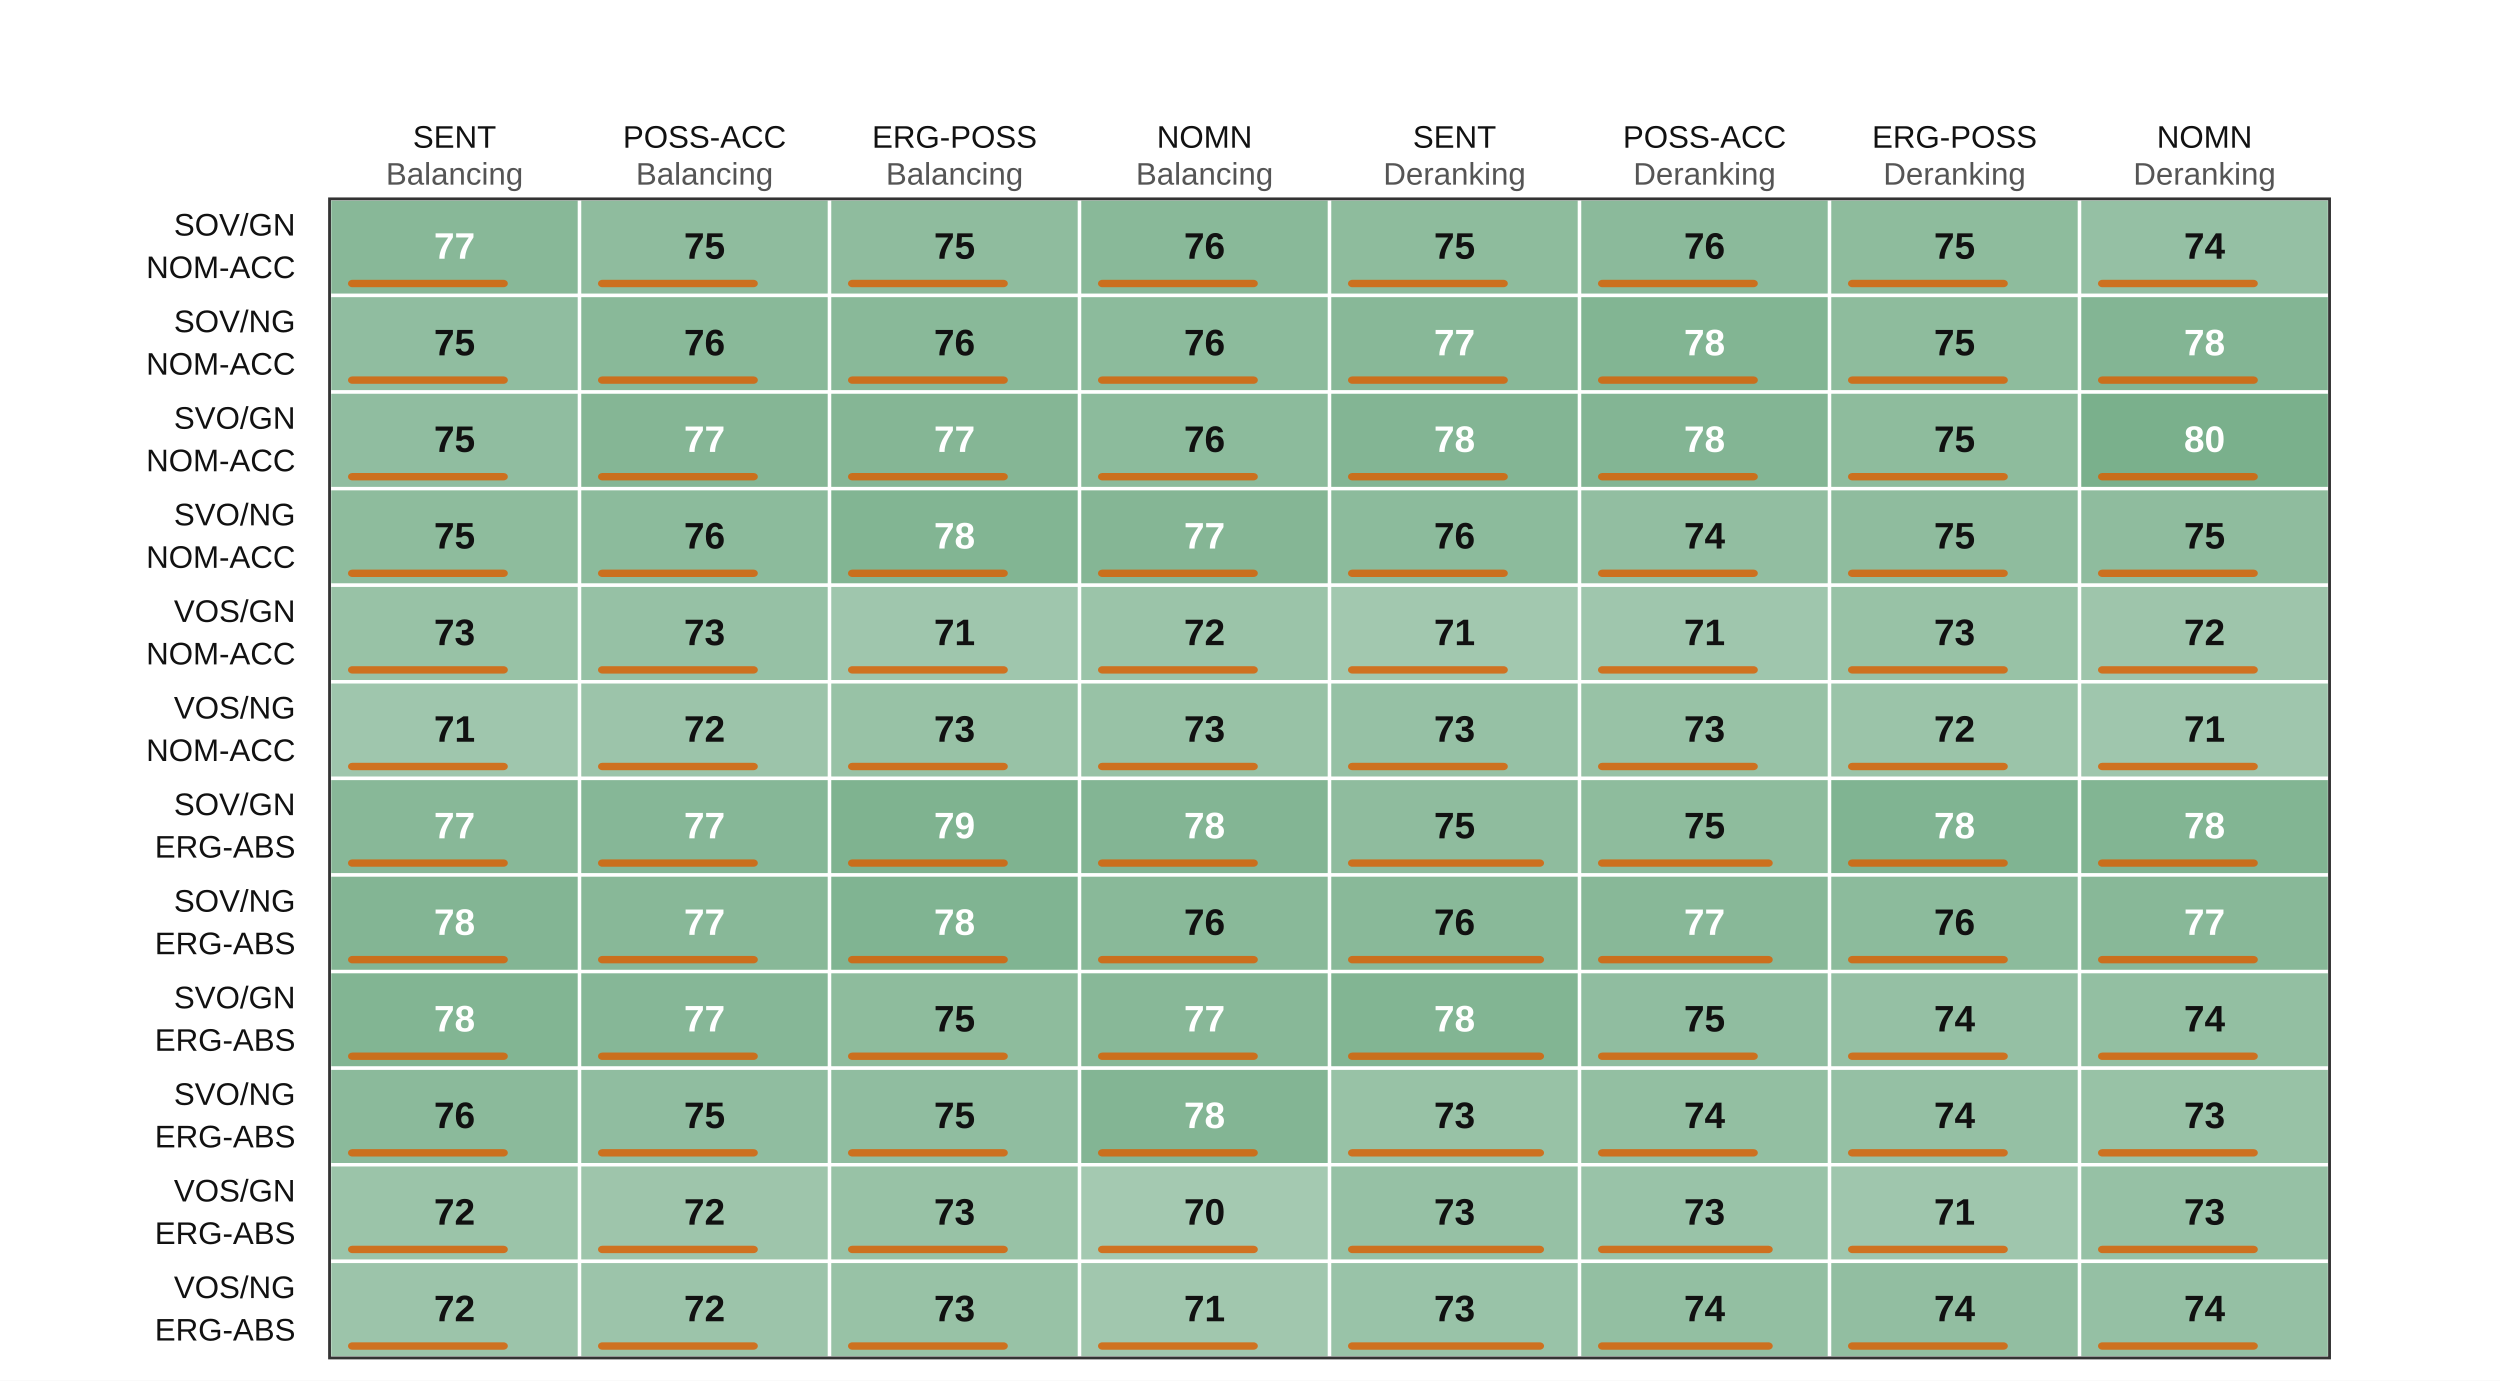
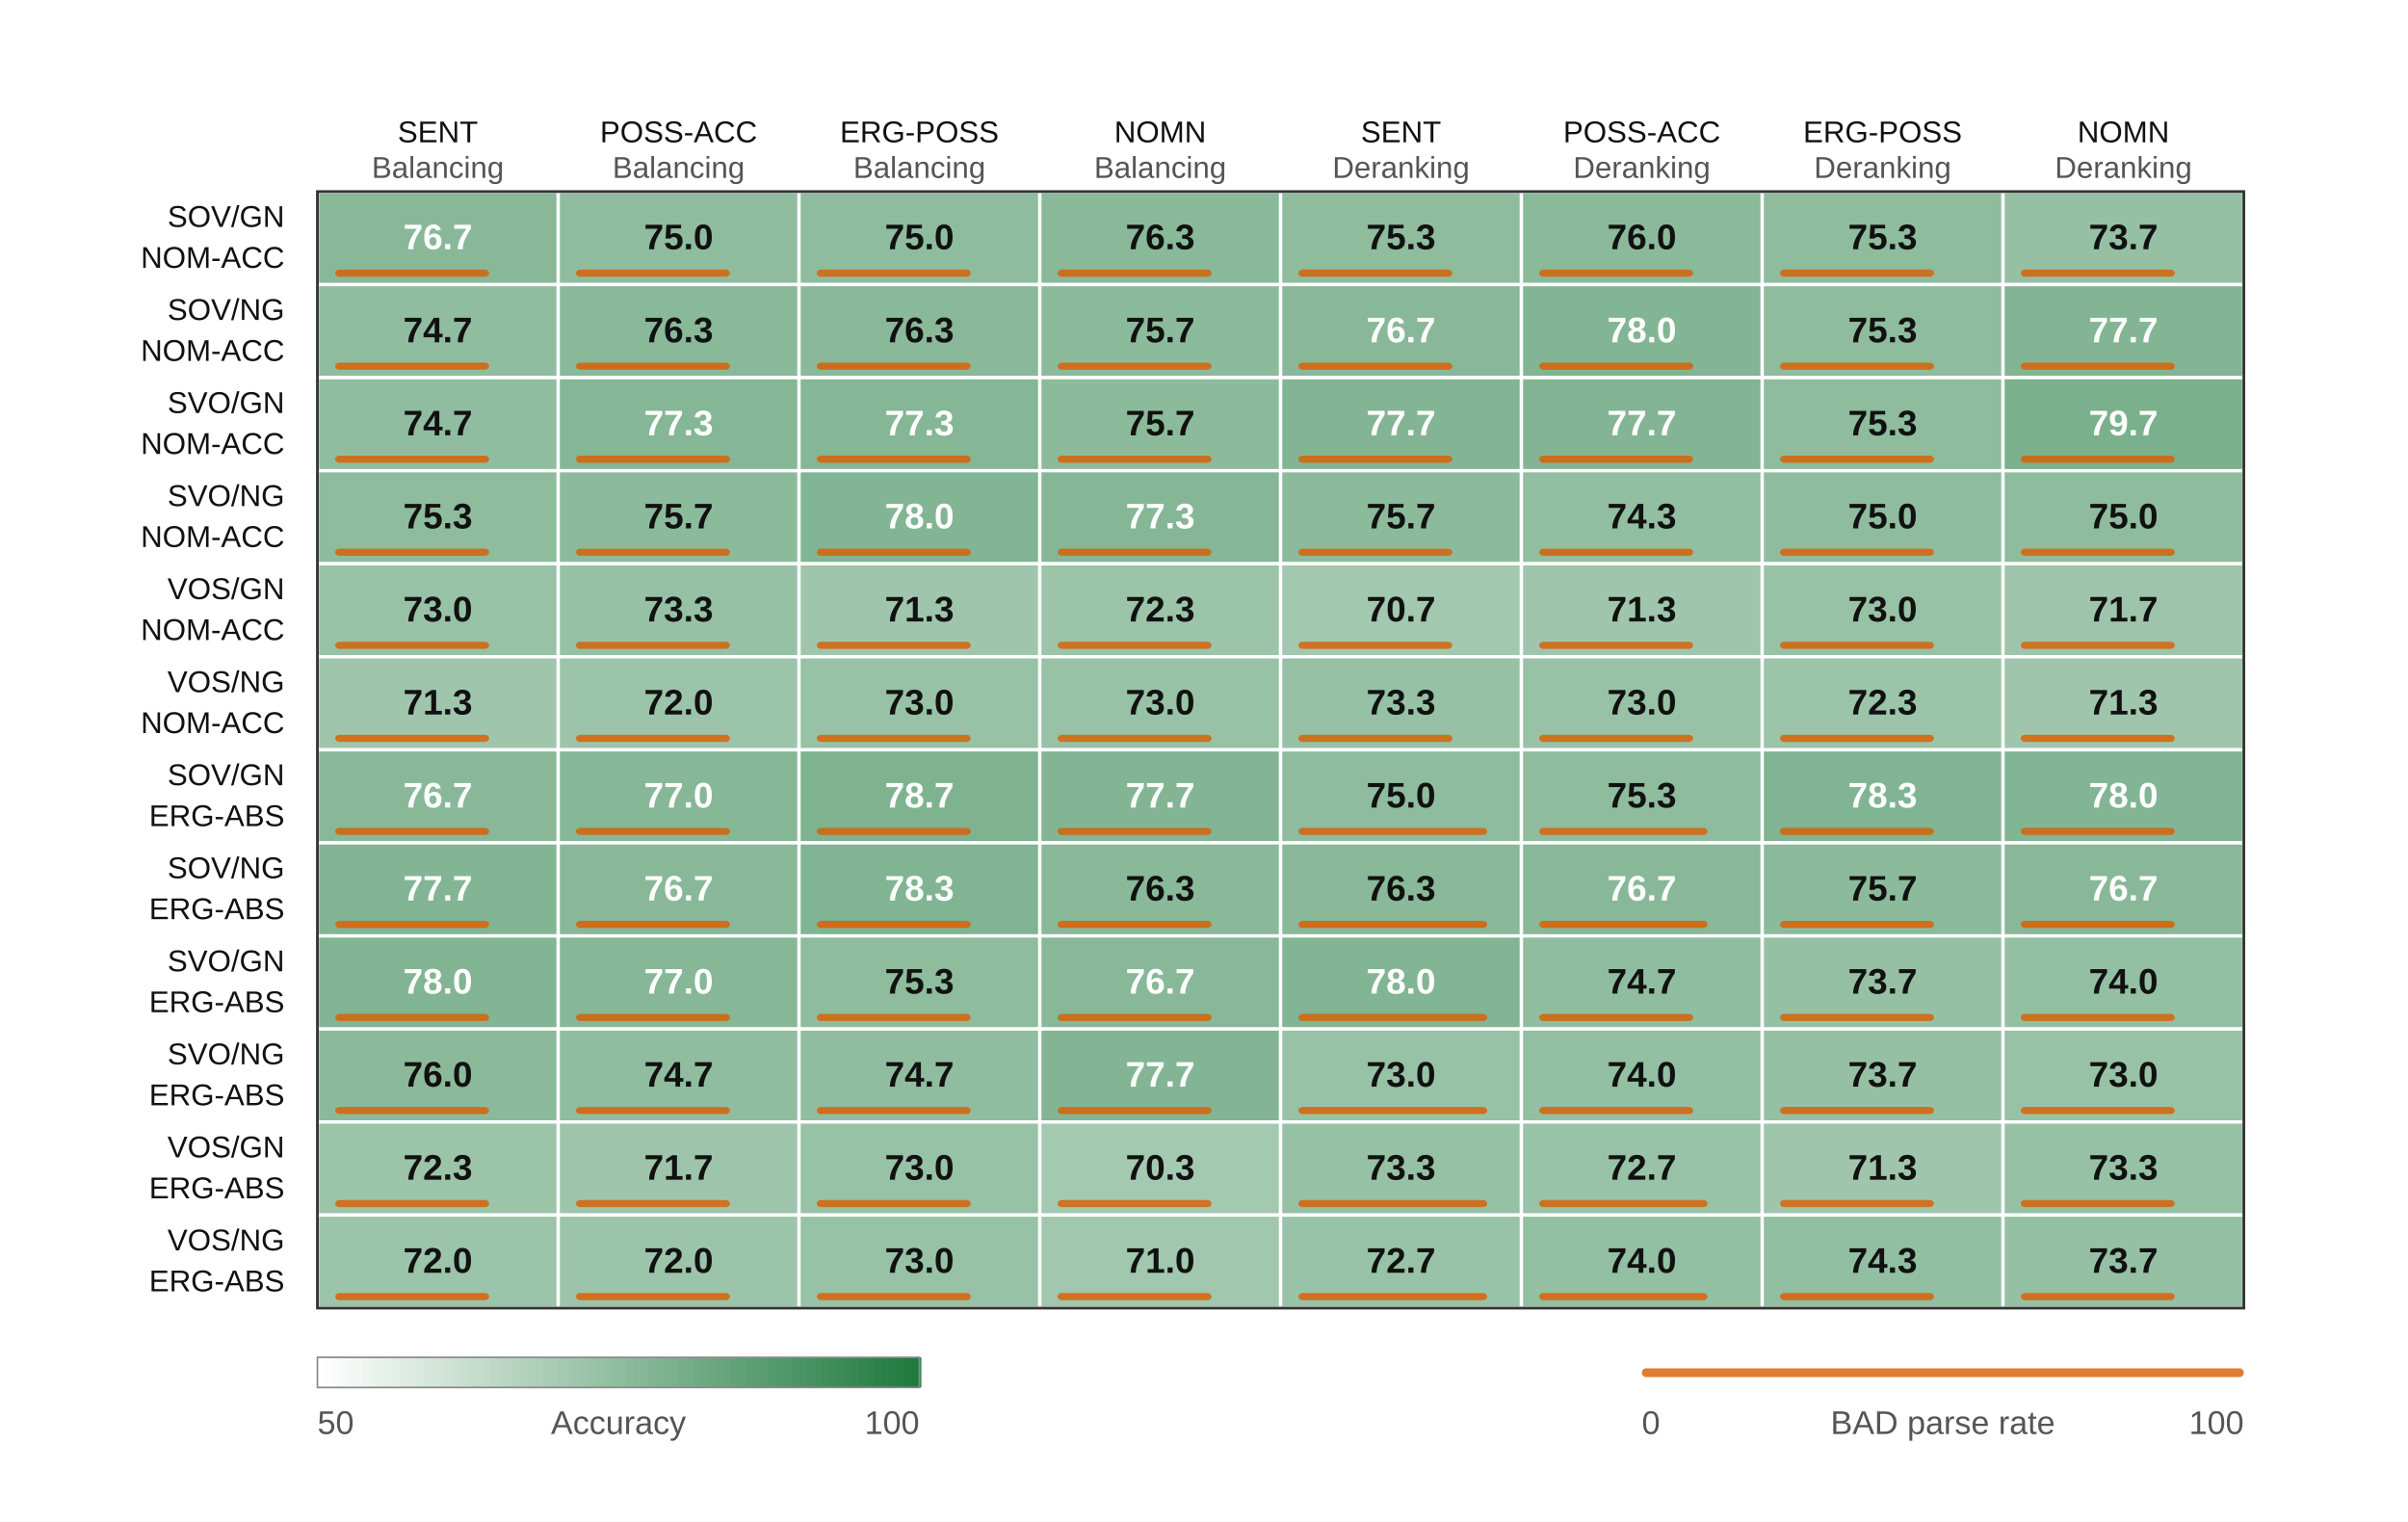
- <svg xmlns="http://www.w3.org/2000/svg" width="880" height="486" viewBox="0 0 880 486">
+ <svg xmlns="http://www.w3.org/2000/svg" width="880" height="556" viewBox="0 0 880 556">
  <defs>
    <style>text{font-family:Arial,Helvetica,sans-serif}.lab{font-size:11px;fill:#111}.num{font-size:13px;font-weight:700}.small{font-size:12px;fill:#555}.comp{font-size:11px;fill:#555}</style>
  </defs>
-   <rect x="0" y="0" width="880" height="486" fill="#fff" />
+   <rect x="0" y="0" width="880" height="556" fill="#fff" />
  <text class="lab" x="160" y="52" text-anchor="middle">SENT</text>
  <text class="comp" x="160" y="65" text-anchor="middle">Balancing</text>
  <text class="lab" x="248" y="52" text-anchor="middle">POSS-ACC</text>
  <text class="comp" x="248" y="65" text-anchor="middle">Balancing</text>
  <text class="lab" x="336" y="52" text-anchor="middle">ERG-POSS</text>
  <text class="comp" x="336" y="65" text-anchor="middle">Balancing</text>
  <text class="lab" x="424" y="52" text-anchor="middle">NOMN</text>
  <text class="comp" x="424" y="65" text-anchor="middle">Balancing</text>
  <text class="lab" x="512" y="52" text-anchor="middle">SENT</text>
  <text class="comp" x="512" y="65" text-anchor="middle">Deranking</text>
  <text class="lab" x="600" y="52" text-anchor="middle">POSS-ACC</text>
  <text class="comp" x="600" y="65" text-anchor="middle">Deranking</text>
  <text class="lab" x="688" y="52" text-anchor="middle">ERG-POSS</text>
  <text class="comp" x="688" y="65" text-anchor="middle">Deranking</text>
  <text class="lab" x="776" y="52" text-anchor="middle">NOMN</text>
  <text class="comp" x="776" y="65" text-anchor="middle">Deranking</text>
  <text class="lab" x="104" y="82.92" text-anchor="end">SOV/GN</text>
  <text class="lab" x="104" y="97.88" text-anchor="end">NOM-ACC</text>
  <rect x="116" y="70" width="88" height="34" fill="#88b898" stroke="#fff" stroke-width="1.2" />
-   <text class="num" x="160" y="91.08" text-anchor="middle" fill="#fff">77</text>
+   <text class="num" x="160" y="91.08" text-anchor="middle" fill="#fff">76.7</text>
  <rect x="122.5" y="98.5" width="56.25" height="2.6" rx="1.5" fill="#d95f02" opacity="0.82" />
  <rect x="204" y="70" width="88" height="34" fill="#8fbc9e" stroke="#fff" stroke-width="1.2" />
-   <text class="num" x="248" y="91.08" text-anchor="middle" fill="#111">75</text>
+   <text class="num" x="248" y="91.08" text-anchor="middle" fill="#111">75.0</text>
  <rect x="210.5" y="98.5" width="56.25" height="2.6" rx="1.5" fill="#d95f02" opacity="0.82" />
  <rect x="292" y="70" width="88" height="34" fill="#8fbc9e" stroke="#fff" stroke-width="1.2" />
-   <text class="num" x="336" y="91.08" text-anchor="middle" fill="#111">75</text>
+   <text class="num" x="336" y="91.08" text-anchor="middle" fill="#111">75.0</text>
  <rect x="298.5" y="98.5" width="56.25" height="2.6" rx="1.5" fill="#d95f02" opacity="0.82" />
  <rect x="380" y="70" width="88" height="34" fill="#89b999" stroke="#fff" stroke-width="1.2" />
-   <text class="num" x="424" y="91.08" text-anchor="middle" fill="#111">76</text>
+   <text class="num" x="424" y="91.08" text-anchor="middle" fill="#111">76.3</text>
  <rect x="386.5" y="98.5" width="56.25" height="2.6" rx="1.5" fill="#d95f02" opacity="0.82" />
  <rect x="468" y="70" width="88" height="34" fill="#8ebc9d" stroke="#fff" stroke-width="1.2" />
-   <text class="num" x="512" y="91.08" text-anchor="middle" fill="#111">75</text>
+   <text class="num" x="512" y="91.08" text-anchor="middle" fill="#111">75.3</text>
  <rect x="474.5" y="98.5" width="56.25" height="2.6" rx="1.5" fill="#d95f02" opacity="0.82" />
  <rect x="556" y="70" width="88" height="34" fill="#8bba9b" stroke="#fff" stroke-width="1.2" />
-   <text class="num" x="600" y="91.08" text-anchor="middle" fill="#111">76</text>
+   <text class="num" x="600" y="91.08" text-anchor="middle" fill="#111">76.0</text>
  <rect x="562.5" y="98.5" width="56.25" height="2.6" rx="1.5" fill="#d95f02" opacity="0.82" />
  <rect x="644" y="70" width="88" height="34" fill="#8ebc9d" stroke="#fff" stroke-width="1.2" />
-   <text class="num" x="688" y="91.08" text-anchor="middle" fill="#111">75</text>
+   <text class="num" x="688" y="91.08" text-anchor="middle" fill="#111">75.3</text>
  <rect x="650.5" y="98.5" width="56.25" height="2.6" rx="1.5" fill="#d95f02" opacity="0.82" />
  <rect x="732" y="70" width="88" height="34" fill="#95c0a4" stroke="#fff" stroke-width="1.2" />
-   <text class="num" x="776" y="91.08" text-anchor="middle" fill="#111">74</text>
+   <text class="num" x="776" y="91.08" text-anchor="middle" fill="#111">73.7</text>
  <rect x="738.5" y="98.5" width="56.25" height="2.6" rx="1.5" fill="#d95f02" opacity="0.82" />
  <text class="lab" x="104" y="116.92" text-anchor="end">SOV/NG</text>
  <text class="lab" x="104" y="131.88" text-anchor="end">NOM-ACC</text>
  <rect x="116" y="104" width="88" height="34" fill="#90bda0" stroke="#fff" stroke-width="1.2" />
-   <text class="num" x="160" y="125.08" text-anchor="middle" fill="#111">75</text>
+   <text class="num" x="160" y="125.08" text-anchor="middle" fill="#111">74.7</text>
  <rect x="122.5" y="132.5" width="56.25" height="2.6" rx="1.5" fill="#d95f02" opacity="0.82" />
  <rect x="204" y="104" width="88" height="34" fill="#89b999" stroke="#fff" stroke-width="1.2" />
-   <text class="num" x="248" y="125.08" text-anchor="middle" fill="#111">76</text>
+   <text class="num" x="248" y="125.08" text-anchor="middle" fill="#111">76.3</text>
  <rect x="210.5" y="132.5" width="56.25" height="2.6" rx="1.5" fill="#d95f02" opacity="0.82" />
  <rect x="292" y="104" width="88" height="34" fill="#89b999" stroke="#fff" stroke-width="1.2" />
-   <text class="num" x="336" y="125.08" text-anchor="middle" fill="#111">76</text>
+   <text class="num" x="336" y="125.08" text-anchor="middle" fill="#111">76.3</text>
  <rect x="298.5" y="132.5" width="56.25" height="2.6" rx="1.5" fill="#d95f02" opacity="0.82" />
  <rect x="380" y="104" width="88" height="34" fill="#8cbb9c" stroke="#fff" stroke-width="1.2" />
-   <text class="num" x="424" y="125.08" text-anchor="middle" fill="#111">76</text>
+   <text class="num" x="424" y="125.08" text-anchor="middle" fill="#111">75.7</text>
  <rect x="386.5" y="132.5" width="56.25" height="2.6" rx="1.5" fill="#d95f02" opacity="0.82" />
  <rect x="468" y="104" width="88" height="34" fill="#88b898" stroke="#fff" stroke-width="1.2" />
-   <text class="num" x="512" y="125.08" text-anchor="middle" fill="#fff">77</text>
+   <text class="num" x="512" y="125.08" text-anchor="middle" fill="#fff">76.7</text>
  <rect x="474.5" y="132.5" width="56.25" height="2.6" rx="1.5" fill="#d95f02" opacity="0.82" />
  <rect x="556" y="104" width="88" height="34" fill="#82b593" stroke="#fff" stroke-width="1.2" />
-   <text class="num" x="600" y="125.08" text-anchor="middle" fill="#fff">78</text>
+   <text class="num" x="600" y="125.08" text-anchor="middle" fill="#fff">78.0</text>
  <rect x="562.5" y="132.5" width="56.25" height="2.6" rx="1.5" fill="#d95f02" opacity="0.82" />
  <rect x="644" y="104" width="88" height="34" fill="#8ebc9d" stroke="#fff" stroke-width="1.2" />
-   <text class="num" x="688" y="125.08" text-anchor="middle" fill="#111">75</text>
+   <text class="num" x="688" y="125.08" text-anchor="middle" fill="#111">75.3</text>
  <rect x="650.5" y="132.5" width="56.25" height="2.6" rx="1.5" fill="#d95f02" opacity="0.82" />
  <rect x="732" y="104" width="88" height="34" fill="#83b594" stroke="#fff" stroke-width="1.2" />
-   <text class="num" x="776" y="125.08" text-anchor="middle" fill="#fff">78</text>
+   <text class="num" x="776" y="125.08" text-anchor="middle" fill="#fff">77.7</text>
  <rect x="738.5" y="132.5" width="56.25" height="2.6" rx="1.5" fill="#d95f02" opacity="0.82" />
  <text class="lab" x="104" y="150.92" text-anchor="end">SVO/GN</text>
  <text class="lab" x="104" y="165.88" text-anchor="end">NOM-ACC</text>
  <rect x="116" y="138" width="88" height="34" fill="#90bda0" stroke="#fff" stroke-width="1.2" />
-   <text class="num" x="160" y="159.08" text-anchor="middle" fill="#111">75</text>
+   <text class="num" x="160" y="159.08" text-anchor="middle" fill="#111">74.7</text>
  <rect x="122.5" y="166.5" width="56.25" height="2.6" rx="1.5" fill="#d95f02" opacity="0.82" />
  <rect x="204" y="138" width="88" height="34" fill="#85b695" stroke="#fff" stroke-width="1.2" />
-   <text class="num" x="248" y="159.08" text-anchor="middle" fill="#fff">77</text>
+   <text class="num" x="248" y="159.08" text-anchor="middle" fill="#fff">77.3</text>
  <rect x="210.5" y="166.5" width="56.25" height="2.6" rx="1.5" fill="#d95f02" opacity="0.82" />
  <rect x="292" y="138" width="88" height="34" fill="#85b695" stroke="#fff" stroke-width="1.2" />
-   <text class="num" x="336" y="159.08" text-anchor="middle" fill="#fff">77</text>
+   <text class="num" x="336" y="159.08" text-anchor="middle" fill="#fff">77.3</text>
  <rect x="298.5" y="166.5" width="56.25" height="2.6" rx="1.5" fill="#d95f02" opacity="0.82" />
  <rect x="380" y="138" width="88" height="34" fill="#8cbb9c" stroke="#fff" stroke-width="1.2" />
-   <text class="num" x="424" y="159.08" text-anchor="middle" fill="#111">76</text>
+   <text class="num" x="424" y="159.08" text-anchor="middle" fill="#111">75.7</text>
  <rect x="386.5" y="166.5" width="56.25" height="2.6" rx="1.5" fill="#d95f02" opacity="0.82" />
  <rect x="468" y="138" width="88" height="34" fill="#83b594" stroke="#fff" stroke-width="1.2" />
-   <text class="num" x="512" y="159.08" text-anchor="middle" fill="#fff">78</text>
+   <text class="num" x="512" y="159.08" text-anchor="middle" fill="#fff">77.7</text>
  <rect x="474.5" y="166.5" width="56.25" height="2.6" rx="1.5" fill="#d95f02" opacity="0.82" />
  <rect x="556" y="138" width="88" height="34" fill="#83b594" stroke="#fff" stroke-width="1.2" />
-   <text class="num" x="600" y="159.08" text-anchor="middle" fill="#fff">78</text>
+   <text class="num" x="600" y="159.08" text-anchor="middle" fill="#fff">77.7</text>
  <rect x="562.5" y="166.5" width="56.25" height="2.6" rx="1.5" fill="#d95f02" opacity="0.82" />
  <rect x="644" y="138" width="88" height="34" fill="#8ebc9d" stroke="#fff" stroke-width="1.2" />
-   <text class="num" x="688" y="159.08" text-anchor="middle" fill="#111">75</text>
+   <text class="num" x="688" y="159.08" text-anchor="middle" fill="#111">75.3</text>
  <rect x="650.5" y="166.5" width="56.25" height="2.6" rx="1.5" fill="#d95f02" opacity="0.82" />
  <rect x="732" y="138" width="88" height="34" fill="#7ab08c" stroke="#fff" stroke-width="1.2" />
-   <text class="num" x="776" y="159.08" text-anchor="middle" fill="#fff">80</text>
+   <text class="num" x="776" y="159.08" text-anchor="middle" fill="#fff">79.7</text>
  <rect x="738.5" y="166.5" width="56.25" height="2.6" rx="1.5" fill="#d95f02" opacity="0.82" />
  <text class="lab" x="104" y="184.92" text-anchor="end">SVO/NG</text>
  <text class="lab" x="104" y="199.88" text-anchor="end">NOM-ACC</text>
  <rect x="116" y="172" width="88" height="34" fill="#8ebc9d" stroke="#fff" stroke-width="1.2" />
-   <text class="num" x="160" y="193.08" text-anchor="middle" fill="#111">75</text>
+   <text class="num" x="160" y="193.08" text-anchor="middle" fill="#111">75.3</text>
  <rect x="122.5" y="200.5" width="56.25" height="2.6" rx="1.5" fill="#d95f02" opacity="0.82" />
  <rect x="204" y="172" width="88" height="34" fill="#8cbb9c" stroke="#fff" stroke-width="1.2" />
-   <text class="num" x="248" y="193.08" text-anchor="middle" fill="#111">76</text>
+   <text class="num" x="248" y="193.08" text-anchor="middle" fill="#111">75.7</text>
  <rect x="210.5" y="200.5" width="56.25" height="2.6" rx="1.5" fill="#d95f02" opacity="0.82" />
  <rect x="292" y="172" width="88" height="34" fill="#82b593" stroke="#fff" stroke-width="1.2" />
-   <text class="num" x="336" y="193.08" text-anchor="middle" fill="#fff">78</text>
+   <text class="num" x="336" y="193.08" text-anchor="middle" fill="#fff">78.0</text>
  <rect x="298.5" y="200.5" width="56.25" height="2.6" rx="1.5" fill="#d95f02" opacity="0.82" />
  <rect x="380" y="172" width="88" height="34" fill="#85b695" stroke="#fff" stroke-width="1.2" />
-   <text class="num" x="424" y="193.08" text-anchor="middle" fill="#fff">77</text>
+   <text class="num" x="424" y="193.08" text-anchor="middle" fill="#fff">77.3</text>
  <rect x="386.5" y="200.5" width="56.25" height="2.6" rx="1.5" fill="#d95f02" opacity="0.82" />
  <rect x="468" y="172" width="88" height="34" fill="#8cbb9c" stroke="#fff" stroke-width="1.2" />
-   <text class="num" x="512" y="193.08" text-anchor="middle" fill="#111">76</text>
+   <text class="num" x="512" y="193.08" text-anchor="middle" fill="#111">75.7</text>
  <rect x="474.5" y="200.5" width="56.25" height="2.6" rx="1.5" fill="#d95f02" opacity="0.82" />
  <rect x="556" y="172" width="88" height="34" fill="#92bea1" stroke="#fff" stroke-width="1.2" />
-   <text class="num" x="600" y="193.08" text-anchor="middle" fill="#111">74</text>
+   <text class="num" x="600" y="193.08" text-anchor="middle" fill="#111">74.3</text>
  <rect x="562.5" y="200.5" width="56.25" height="2.6" rx="1.5" fill="#d95f02" opacity="0.82" />
  <rect x="644" y="172" width="88" height="34" fill="#8fbc9e" stroke="#fff" stroke-width="1.2" />
-   <text class="num" x="688" y="193.08" text-anchor="middle" fill="#111">75</text>
+   <text class="num" x="688" y="193.08" text-anchor="middle" fill="#111">75.0</text>
  <rect x="650.5" y="200.5" width="56.25" height="2.6" rx="1.5" fill="#d95f02" opacity="0.82" />
  <rect x="732" y="172" width="88" height="34" fill="#8fbc9e" stroke="#fff" stroke-width="1.2" />
-   <text class="num" x="776" y="193.08" text-anchor="middle" fill="#111">75</text>
+   <text class="num" x="776" y="193.08" text-anchor="middle" fill="#111">75.0</text>
  <rect x="738.5" y="200.5" width="56.25" height="2.6" rx="1.5" fill="#d95f02" opacity="0.82" />
  <text class="lab" x="104" y="218.92" text-anchor="end">VOS/GN</text>
  <text class="lab" x="104" y="233.88" text-anchor="end">NOM-ACC</text>
  <rect x="116" y="206" width="88" height="34" fill="#98c2a6" stroke="#fff" stroke-width="1.2" />
-   <text class="num" x="160" y="227.08" text-anchor="middle" fill="#111">73</text>
+   <text class="num" x="160" y="227.08" text-anchor="middle" fill="#111">73.0</text>
  <rect x="122.5" y="234.5" width="56.25" height="2.6" rx="1.5" fill="#d95f02" opacity="0.82" />
  <rect x="204" y="206" width="88" height="34" fill="#96c1a5" stroke="#fff" stroke-width="1.2" />
-   <text class="num" x="248" y="227.08" text-anchor="middle" fill="#111">73</text>
+   <text class="num" x="248" y="227.08" text-anchor="middle" fill="#111">73.3</text>
  <rect x="210.5" y="234.5" width="56.25" height="2.6" rx="1.5" fill="#d95f02" opacity="0.82" />
  <rect x="292" y="206" width="88" height="34" fill="#9fc6ad" stroke="#fff" stroke-width="1.2" />
-   <text class="num" x="336" y="227.08" text-anchor="middle" fill="#111">71</text>
+   <text class="num" x="336" y="227.08" text-anchor="middle" fill="#111">71.3</text>
  <rect x="298.5" y="234.5" width="56.25" height="2.6" rx="1.5" fill="#d95f02" opacity="0.82" />
  <rect x="380" y="206" width="88" height="34" fill="#9bc4a9" stroke="#fff" stroke-width="1.2" />
-   <text class="num" x="424" y="227.08" text-anchor="middle" fill="#111">72</text>
+   <text class="num" x="424" y="227.08" text-anchor="middle" fill="#111">72.3</text>
  <rect x="386.5" y="234.5" width="56.25" height="2.6" rx="1.5" fill="#d95f02" opacity="0.82" />
  <rect x="468" y="206" width="88" height="34" fill="#a2c8af" stroke="#fff" stroke-width="1.2" />
-   <text class="num" x="512" y="227.08" text-anchor="middle" fill="#111">71</text>
+   <text class="num" x="512" y="227.08" text-anchor="middle" fill="#111">70.7</text>
  <rect x="474.5" y="234.5" width="56.25" height="2.6" rx="1.5" fill="#d95f02" opacity="0.82" />
  <rect x="556" y="206" width="88" height="34" fill="#9fc6ad" stroke="#fff" stroke-width="1.2" />
-   <text class="num" x="600" y="227.08" text-anchor="middle" fill="#111">71</text>
+   <text class="num" x="600" y="227.08" text-anchor="middle" fill="#111">71.3</text>
  <rect x="562.5" y="234.5" width="56.25" height="2.6" rx="1.5" fill="#d95f02" opacity="0.82" />
  <rect x="644" y="206" width="88" height="34" fill="#98c2a6" stroke="#fff" stroke-width="1.2" />
-   <text class="num" x="688" y="227.08" text-anchor="middle" fill="#111">73</text>
+   <text class="num" x="688" y="227.08" text-anchor="middle" fill="#111">73.0</text>
  <rect x="650.5" y="234.5" width="56.25" height="2.6" rx="1.5" fill="#d95f02" opacity="0.82" />
  <rect x="732" y="206" width="88" height="34" fill="#9ec5ab" stroke="#fff" stroke-width="1.2" />
-   <text class="num" x="776" y="227.08" text-anchor="middle" fill="#111">72</text>
+   <text class="num" x="776" y="227.08" text-anchor="middle" fill="#111">71.7</text>
  <rect x="738.5" y="234.5" width="56.25" height="2.6" rx="1.5" fill="#d95f02" opacity="0.82" />
  <text class="lab" x="104" y="252.92" text-anchor="end">VOS/NG</text>
  <text class="lab" x="104" y="267.88" text-anchor="end">NOM-ACC</text>
  <rect x="116" y="240" width="88" height="34" fill="#9fc6ad" stroke="#fff" stroke-width="1.2" />
-   <text class="num" x="160" y="261.08" text-anchor="middle" fill="#111">71</text>
+   <text class="num" x="160" y="261.08" text-anchor="middle" fill="#111">71.3</text>
  <rect x="122.5" y="268.5" width="56.25" height="2.6" rx="1.5" fill="#d95f02" opacity="0.82" />
  <rect x="204" y="240" width="88" height="34" fill="#9cc4aa" stroke="#fff" stroke-width="1.2" />
-   <text class="num" x="248" y="261.08" text-anchor="middle" fill="#111">72</text>
+   <text class="num" x="248" y="261.08" text-anchor="middle" fill="#111">72.0</text>
  <rect x="210.5" y="268.5" width="56.25" height="2.6" rx="1.5" fill="#d95f02" opacity="0.82" />
  <rect x="292" y="240" width="88" height="34" fill="#98c2a6" stroke="#fff" stroke-width="1.2" />
-   <text class="num" x="336" y="261.08" text-anchor="middle" fill="#111">73</text>
+   <text class="num" x="336" y="261.08" text-anchor="middle" fill="#111">73.0</text>
  <rect x="298.5" y="268.5" width="56.25" height="2.6" rx="1.5" fill="#d95f02" opacity="0.82" />
  <rect x="380" y="240" width="88" height="34" fill="#98c2a6" stroke="#fff" stroke-width="1.2" />
-   <text class="num" x="424" y="261.08" text-anchor="middle" fill="#111">73</text>
+   <text class="num" x="424" y="261.08" text-anchor="middle" fill="#111">73.0</text>
  <rect x="386.5" y="268.5" width="56.25" height="2.6" rx="1.5" fill="#d95f02" opacity="0.82" />
  <rect x="468" y="240" width="88" height="34" fill="#96c1a5" stroke="#fff" stroke-width="1.2" />
-   <text class="num" x="512" y="261.08" text-anchor="middle" fill="#111">73</text>
+   <text class="num" x="512" y="261.08" text-anchor="middle" fill="#111">73.3</text>
  <rect x="474.5" y="268.5" width="56.25" height="2.6" rx="1.5" fill="#d95f02" opacity="0.82" />
  <rect x="556" y="240" width="88" height="34" fill="#98c2a6" stroke="#fff" stroke-width="1.2" />
-   <text class="num" x="600" y="261.08" text-anchor="middle" fill="#111">73</text>
+   <text class="num" x="600" y="261.08" text-anchor="middle" fill="#111">73.0</text>
  <rect x="562.5" y="268.5" width="56.25" height="2.6" rx="1.5" fill="#d95f02" opacity="0.82" />
  <rect x="644" y="240" width="88" height="34" fill="#9bc4a9" stroke="#fff" stroke-width="1.2" />
-   <text class="num" x="688" y="261.08" text-anchor="middle" fill="#111">72</text>
+   <text class="num" x="688" y="261.08" text-anchor="middle" fill="#111">72.3</text>
  <rect x="650.5" y="268.5" width="56.25" height="2.6" rx="1.5" fill="#d95f02" opacity="0.82" />
  <rect x="732" y="240" width="88" height="34" fill="#9fc6ad" stroke="#fff" stroke-width="1.2" />
-   <text class="num" x="776" y="261.08" text-anchor="middle" fill="#111">71</text>
+   <text class="num" x="776" y="261.08" text-anchor="middle" fill="#111">71.3</text>
  <rect x="738.5" y="268.5" width="56.25" height="2.6" rx="1.5" fill="#d95f02" opacity="0.82" />
  <text class="lab" x="104" y="286.92" text-anchor="end">SOV/GN</text>
  <text class="lab" x="104" y="301.88" text-anchor="end">ERG-ABS</text>
  <rect x="116" y="274" width="88" height="34" fill="#88b898" stroke="#fff" stroke-width="1.2" />
-   <text class="num" x="160" y="295.08" text-anchor="middle" fill="#fff">77</text>
+   <text class="num" x="160" y="295.08" text-anchor="middle" fill="#fff">76.7</text>
  <rect x="122.5" y="302.5" width="56.25" height="2.6" rx="1.5" fill="#d95f02" opacity="0.82" />
  <rect x="204" y="274" width="88" height="34" fill="#86b797" stroke="#fff" stroke-width="1.2" />
-   <text class="num" x="248" y="295.08" text-anchor="middle" fill="#fff">77</text>
+   <text class="num" x="248" y="295.08" text-anchor="middle" fill="#fff">77.0</text>
  <rect x="210.5" y="302.5" width="56.25" height="2.6" rx="1.5" fill="#d95f02" opacity="0.82" />
  <rect x="292" y="274" width="88" height="34" fill="#7fb390" stroke="#fff" stroke-width="1.2" />
-   <text class="num" x="336" y="295.08" text-anchor="middle" fill="#fff">79</text>
+   <text class="num" x="336" y="295.08" text-anchor="middle" fill="#fff">78.7</text>
  <rect x="298.5" y="302.5" width="56.25" height="2.6" rx="1.5" fill="#d95f02" opacity="0.82" />
  <rect x="380" y="274" width="88" height="34" fill="#83b594" stroke="#fff" stroke-width="1.2" />
-   <text class="num" x="424" y="295.08" text-anchor="middle" fill="#fff">78</text>
+   <text class="num" x="424" y="295.08" text-anchor="middle" fill="#fff">77.7</text>
  <rect x="386.5" y="302.5" width="56.25" height="2.6" rx="1.5" fill="#d95f02" opacity="0.82" />
  <rect x="468" y="274" width="88" height="34" fill="#8fbc9e" stroke="#fff" stroke-width="1.2" />
-   <text class="num" x="512" y="295.08" text-anchor="middle" fill="#111">75</text>
+   <text class="num" x="512" y="295.08" text-anchor="middle" fill="#111">75.0</text>
  <rect x="474.5" y="302.5" width="69" height="2.6" rx="1.5" fill="#d95f02" opacity="0.82" />
  <rect x="556" y="274" width="88" height="34" fill="#8ebc9d" stroke="#fff" stroke-width="1.2" />
-   <text class="num" x="600" y="295.08" text-anchor="middle" fill="#111">75</text>
+   <text class="num" x="600" y="295.08" text-anchor="middle" fill="#111">75.3</text>
  <rect x="562.5" y="302.5" width="61.5" height="2.6" rx="1.5" fill="#d95f02" opacity="0.82" />
  <rect x="644" y="274" width="88" height="34" fill="#80b492" stroke="#fff" stroke-width="1.2" />
-   <text class="num" x="688" y="295.08" text-anchor="middle" fill="#fff">78</text>
+   <text class="num" x="688" y="295.08" text-anchor="middle" fill="#fff">78.3</text>
  <rect x="650.5" y="302.5" width="56.25" height="2.6" rx="1.5" fill="#d95f02" opacity="0.82" />
  <rect x="732" y="274" width="88" height="34" fill="#82b593" stroke="#fff" stroke-width="1.2" />
-   <text class="num" x="776" y="295.08" text-anchor="middle" fill="#fff">78</text>
+   <text class="num" x="776" y="295.08" text-anchor="middle" fill="#fff">78.0</text>
  <rect x="738.5" y="302.5" width="56.25" height="2.6" rx="1.5" fill="#d95f02" opacity="0.82" />
  <text class="lab" x="104" y="320.92" text-anchor="end">SOV/NG</text>
  <text class="lab" x="104" y="335.88" text-anchor="end">ERG-ABS</text>
  <rect x="116" y="308" width="88" height="34" fill="#83b594" stroke="#fff" stroke-width="1.2" />
-   <text class="num" x="160" y="329.08" text-anchor="middle" fill="#fff">78</text>
+   <text class="num" x="160" y="329.08" text-anchor="middle" fill="#fff">77.7</text>
  <rect x="122.5" y="336.5" width="56.25" height="2.6" rx="1.5" fill="#d95f02" opacity="0.82" />
  <rect x="204" y="308" width="88" height="34" fill="#88b898" stroke="#fff" stroke-width="1.2" />
-   <text class="num" x="248" y="329.08" text-anchor="middle" fill="#fff">77</text>
+   <text class="num" x="248" y="329.08" text-anchor="middle" fill="#fff">76.7</text>
  <rect x="210.5" y="336.5" width="56.25" height="2.6" rx="1.5" fill="#d95f02" opacity="0.82" />
  <rect x="292" y="308" width="88" height="34" fill="#80b492" stroke="#fff" stroke-width="1.2" />
-   <text class="num" x="336" y="329.08" text-anchor="middle" fill="#fff">78</text>
+   <text class="num" x="336" y="329.08" text-anchor="middle" fill="#fff">78.3</text>
  <rect x="298.5" y="336.5" width="56.25" height="2.6" rx="1.5" fill="#d95f02" opacity="0.82" />
  <rect x="380" y="308" width="88" height="34" fill="#89b999" stroke="#fff" stroke-width="1.2" />
-   <text class="num" x="424" y="329.08" text-anchor="middle" fill="#111">76</text>
+   <text class="num" x="424" y="329.08" text-anchor="middle" fill="#111">76.3</text>
  <rect x="386.5" y="336.5" width="56.25" height="2.6" rx="1.5" fill="#d95f02" opacity="0.82" />
  <rect x="468" y="308" width="88" height="34" fill="#89b999" stroke="#fff" stroke-width="1.2" />
-   <text class="num" x="512" y="329.08" text-anchor="middle" fill="#111">76</text>
+   <text class="num" x="512" y="329.08" text-anchor="middle" fill="#111">76.3</text>
  <rect x="474.5" y="336.5" width="69" height="2.6" rx="1.5" fill="#d95f02" opacity="0.82" />
  <rect x="556" y="308" width="88" height="34" fill="#88b898" stroke="#fff" stroke-width="1.2" />
-   <text class="num" x="600" y="329.08" text-anchor="middle" fill="#fff">77</text>
+   <text class="num" x="600" y="329.08" text-anchor="middle" fill="#fff">76.7</text>
  <rect x="562.5" y="336.5" width="61.5" height="2.6" rx="1.5" fill="#d95f02" opacity="0.82" />
  <rect x="644" y="308" width="88" height="34" fill="#8cbb9c" stroke="#fff" stroke-width="1.2" />
-   <text class="num" x="688" y="329.08" text-anchor="middle" fill="#111">76</text>
+   <text class="num" x="688" y="329.08" text-anchor="middle" fill="#111">75.7</text>
  <rect x="650.5" y="336.5" width="56.25" height="2.6" rx="1.5" fill="#d95f02" opacity="0.82" />
  <rect x="732" y="308" width="88" height="34" fill="#88b898" stroke="#fff" stroke-width="1.2" />
-   <text class="num" x="776" y="329.08" text-anchor="middle" fill="#fff">77</text>
+   <text class="num" x="776" y="329.08" text-anchor="middle" fill="#fff">76.7</text>
  <rect x="738.5" y="336.5" width="56.25" height="2.6" rx="1.5" fill="#d95f02" opacity="0.82" />
  <text class="lab" x="104" y="354.92" text-anchor="end">SVO/GN</text>
  <text class="lab" x="104" y="369.88" text-anchor="end">ERG-ABS</text>
  <rect x="116" y="342" width="88" height="34" fill="#82b593" stroke="#fff" stroke-width="1.2" />
-   <text class="num" x="160" y="363.08" text-anchor="middle" fill="#fff">78</text>
+   <text class="num" x="160" y="363.08" text-anchor="middle" fill="#fff">78.0</text>
  <rect x="122.5" y="370.5" width="56.25" height="2.6" rx="1.5" fill="#d95f02" opacity="0.82" />
  <rect x="204" y="342" width="88" height="34" fill="#86b797" stroke="#fff" stroke-width="1.2" />
-   <text class="num" x="248" y="363.08" text-anchor="middle" fill="#fff">77</text>
+   <text class="num" x="248" y="363.08" text-anchor="middle" fill="#fff">77.0</text>
  <rect x="210.5" y="370.5" width="56.25" height="2.6" rx="1.5" fill="#d95f02" opacity="0.82" />
  <rect x="292" y="342" width="88" height="34" fill="#8ebc9d" stroke="#fff" stroke-width="1.2" />
-   <text class="num" x="336" y="363.08" text-anchor="middle" fill="#111">75</text>
+   <text class="num" x="336" y="363.08" text-anchor="middle" fill="#111">75.3</text>
  <rect x="298.5" y="370.5" width="56.25" height="2.6" rx="1.5" fill="#d95f02" opacity="0.82" />
  <rect x="380" y="342" width="88" height="34" fill="#88b898" stroke="#fff" stroke-width="1.2" />
-   <text class="num" x="424" y="363.08" text-anchor="middle" fill="#fff">77</text>
+   <text class="num" x="424" y="363.08" text-anchor="middle" fill="#fff">76.7</text>
  <rect x="386.5" y="370.5" width="56.25" height="2.6" rx="1.5" fill="#d95f02" opacity="0.82" />
  <rect x="468" y="342" width="88" height="34" fill="#82b593" stroke="#fff" stroke-width="1.2" />
-   <text class="num" x="512" y="363.08" text-anchor="middle" fill="#fff">78</text>
+   <text class="num" x="512" y="363.08" text-anchor="middle" fill="#fff">78.0</text>
  <rect x="474.5" y="370.5" width="69" height="2.6" rx="1.5" fill="#d95f02" opacity="0.82" />
  <rect x="556" y="342" width="88" height="34" fill="#90bda0" stroke="#fff" stroke-width="1.2" />
-   <text class="num" x="600" y="363.08" text-anchor="middle" fill="#111">75</text>
+   <text class="num" x="600" y="363.08" text-anchor="middle" fill="#111">74.7</text>
  <rect x="562.5" y="370.5" width="56.25" height="2.6" rx="1.5" fill="#d95f02" opacity="0.82" />
  <rect x="644" y="342" width="88" height="34" fill="#95c0a4" stroke="#fff" stroke-width="1.2" />
-   <text class="num" x="688" y="363.08" text-anchor="middle" fill="#111">74</text>
+   <text class="num" x="688" y="363.08" text-anchor="middle" fill="#111">73.7</text>
  <rect x="650.5" y="370.5" width="56.25" height="2.6" rx="1.5" fill="#d95f02" opacity="0.82" />
  <rect x="732" y="342" width="88" height="34" fill="#93bfa2" stroke="#fff" stroke-width="1.2" />
-   <text class="num" x="776" y="363.08" text-anchor="middle" fill="#111">74</text>
+   <text class="num" x="776" y="363.08" text-anchor="middle" fill="#111">74.0</text>
  <rect x="738.5" y="370.5" width="56.25" height="2.6" rx="1.5" fill="#d95f02" opacity="0.82" />
  <text class="lab" x="104" y="388.92" text-anchor="end">SVO/NG</text>
  <text class="lab" x="104" y="403.88" text-anchor="end">ERG-ABS</text>
  <rect x="116" y="376" width="88" height="34" fill="#8bba9b" stroke="#fff" stroke-width="1.2" />
-   <text class="num" x="160" y="397.08" text-anchor="middle" fill="#111">76</text>
+   <text class="num" x="160" y="397.08" text-anchor="middle" fill="#111">76.0</text>
  <rect x="122.5" y="404.5" width="56.25" height="2.6" rx="1.5" fill="#d95f02" opacity="0.82" />
  <rect x="204" y="376" width="88" height="34" fill="#90bda0" stroke="#fff" stroke-width="1.2" />
-   <text class="num" x="248" y="397.08" text-anchor="middle" fill="#111">75</text>
+   <text class="num" x="248" y="397.08" text-anchor="middle" fill="#111">74.7</text>
  <rect x="210.5" y="404.5" width="56.25" height="2.6" rx="1.5" fill="#d95f02" opacity="0.82" />
  <rect x="292" y="376" width="88" height="34" fill="#90bda0" stroke="#fff" stroke-width="1.2" />
-   <text class="num" x="336" y="397.08" text-anchor="middle" fill="#111">75</text>
+   <text class="num" x="336" y="397.08" text-anchor="middle" fill="#111">74.7</text>
  <rect x="298.5" y="404.5" width="56.25" height="2.6" rx="1.5" fill="#d95f02" opacity="0.82" />
  <rect x="380" y="376" width="88" height="34" fill="#83b594" stroke="#fff" stroke-width="1.2" />
-   <text class="num" x="424" y="397.08" text-anchor="middle" fill="#fff">78</text>
+   <text class="num" x="424" y="397.08" text-anchor="middle" fill="#fff">77.7</text>
  <rect x="386.5" y="404.5" width="56.25" height="2.6" rx="1.5" fill="#d95f02" opacity="0.82" />
  <rect x="468" y="376" width="88" height="34" fill="#98c2a6" stroke="#fff" stroke-width="1.2" />
-   <text class="num" x="512" y="397.08" text-anchor="middle" fill="#111">73</text>
+   <text class="num" x="512" y="397.08" text-anchor="middle" fill="#111">73.0</text>
  <rect x="474.5" y="404.5" width="69" height="2.6" rx="1.5" fill="#d95f02" opacity="0.82" />
  <rect x="556" y="376" width="88" height="34" fill="#93bfa2" stroke="#fff" stroke-width="1.2" />
-   <text class="num" x="600" y="397.08" text-anchor="middle" fill="#111">74</text>
+   <text class="num" x="600" y="397.08" text-anchor="middle" fill="#111">74.0</text>
  <rect x="562.5" y="404.5" width="56.25" height="2.6" rx="1.5" fill="#d95f02" opacity="0.82" />
  <rect x="644" y="376" width="88" height="34" fill="#95c0a4" stroke="#fff" stroke-width="1.2" />
-   <text class="num" x="688" y="397.08" text-anchor="middle" fill="#111">74</text>
+   <text class="num" x="688" y="397.08" text-anchor="middle" fill="#111">73.7</text>
  <rect x="650.5" y="404.5" width="56.25" height="2.6" rx="1.5" fill="#d95f02" opacity="0.82" />
  <rect x="732" y="376" width="88" height="34" fill="#98c2a6" stroke="#fff" stroke-width="1.2" />
-   <text class="num" x="776" y="397.08" text-anchor="middle" fill="#111">73</text>
+   <text class="num" x="776" y="397.08" text-anchor="middle" fill="#111">73.0</text>
  <rect x="738.5" y="404.5" width="56.25" height="2.6" rx="1.5" fill="#d95f02" opacity="0.82" />
  <text class="lab" x="104" y="422.92" text-anchor="end">VOS/GN</text>
  <text class="lab" x="104" y="437.88" text-anchor="end">ERG-ABS</text>
  <rect x="116" y="410" width="88" height="34" fill="#9bc4a9" stroke="#fff" stroke-width="1.2" />
-   <text class="num" x="160" y="431.08" text-anchor="middle" fill="#111">72</text>
+   <text class="num" x="160" y="431.08" text-anchor="middle" fill="#111">72.3</text>
  <rect x="122.5" y="438.5" width="56.25" height="2.6" rx="1.5" fill="#d95f02" opacity="0.82" />
  <rect x="204" y="410" width="88" height="34" fill="#9ec5ab" stroke="#fff" stroke-width="1.2" />
-   <text class="num" x="248" y="431.08" text-anchor="middle" fill="#111">72</text>
+   <text class="num" x="248" y="431.08" text-anchor="middle" fill="#111">71.7</text>
  <rect x="210.5" y="438.5" width="56.25" height="2.6" rx="1.5" fill="#d95f02" opacity="0.82" />
  <rect x="292" y="410" width="88" height="34" fill="#98c2a6" stroke="#fff" stroke-width="1.2" />
-   <text class="num" x="336" y="431.08" text-anchor="middle" fill="#111">73</text>
+   <text class="num" x="336" y="431.08" text-anchor="middle" fill="#111">73.0</text>
  <rect x="298.5" y="438.5" width="56.25" height="2.6" rx="1.5" fill="#d95f02" opacity="0.82" />
  <rect x="380" y="410" width="88" height="34" fill="#a4c9b1" stroke="#fff" stroke-width="1.2" />
-   <text class="num" x="424" y="431.08" text-anchor="middle" fill="#111">70</text>
+   <text class="num" x="424" y="431.08" text-anchor="middle" fill="#111">70.3</text>
  <rect x="386.5" y="438.5" width="56.25" height="2.6" rx="1.5" fill="#d95f02" opacity="0.82" />
  <rect x="468" y="410" width="88" height="34" fill="#96c1a5" stroke="#fff" stroke-width="1.2" />
-   <text class="num" x="512" y="431.08" text-anchor="middle" fill="#111">73</text>
+   <text class="num" x="512" y="431.08" text-anchor="middle" fill="#111">73.3</text>
  <rect x="474.5" y="438.5" width="69" height="2.6" rx="1.5" fill="#d95f02" opacity="0.82" />
  <rect x="556" y="410" width="88" height="34" fill="#99c3a8" stroke="#fff" stroke-width="1.2" />
-   <text class="num" x="600" y="431.08" text-anchor="middle" fill="#111">73</text>
+   <text class="num" x="600" y="431.08" text-anchor="middle" fill="#111">72.7</text>
  <rect x="562.5" y="438.5" width="61.5" height="2.6" rx="1.5" fill="#d95f02" opacity="0.82" />
  <rect x="644" y="410" width="88" height="34" fill="#9fc6ad" stroke="#fff" stroke-width="1.2" />
-   <text class="num" x="688" y="431.08" text-anchor="middle" fill="#111">71</text>
+   <text class="num" x="688" y="431.08" text-anchor="middle" fill="#111">71.3</text>
  <rect x="650.5" y="438.5" width="56.25" height="2.6" rx="1.5" fill="#d95f02" opacity="0.82" />
  <rect x="732" y="410" width="88" height="34" fill="#96c1a5" stroke="#fff" stroke-width="1.2" />
-   <text class="num" x="776" y="431.08" text-anchor="middle" fill="#111">73</text>
+   <text class="num" x="776" y="431.08" text-anchor="middle" fill="#111">73.3</text>
  <rect x="738.5" y="438.5" width="56.25" height="2.6" rx="1.5" fill="#d95f02" opacity="0.82" />
  <text class="lab" x="104" y="456.92" text-anchor="end">VOS/NG</text>
  <text class="lab" x="104" y="471.88" text-anchor="end">ERG-ABS</text>
  <rect x="116" y="444" width="88" height="34" fill="#9cc4aa" stroke="#fff" stroke-width="1.2" />
-   <text class="num" x="160" y="465.08" text-anchor="middle" fill="#111">72</text>
+   <text class="num" x="160" y="465.08" text-anchor="middle" fill="#111">72.0</text>
  <rect x="122.5" y="472.5" width="56.25" height="2.6" rx="1.5" fill="#d95f02" opacity="0.82" />
  <rect x="204" y="444" width="88" height="34" fill="#9cc4aa" stroke="#fff" stroke-width="1.2" />
-   <text class="num" x="248" y="465.08" text-anchor="middle" fill="#111">72</text>
+   <text class="num" x="248" y="465.08" text-anchor="middle" fill="#111">72.0</text>
  <rect x="210.5" y="472.5" width="56.25" height="2.6" rx="1.5" fill="#d95f02" opacity="0.82" />
  <rect x="292" y="444" width="88" height="34" fill="#98c2a6" stroke="#fff" stroke-width="1.2" />
-   <text class="num" x="336" y="465.08" text-anchor="middle" fill="#111">73</text>
+   <text class="num" x="336" y="465.08" text-anchor="middle" fill="#111">73.0</text>
  <rect x="298.5" y="472.5" width="56.25" height="2.6" rx="1.5" fill="#d95f02" opacity="0.82" />
  <rect x="380" y="444" width="88" height="34" fill="#a1c7ae" stroke="#fff" stroke-width="1.2" />
-   <text class="num" x="424" y="465.08" text-anchor="middle" fill="#111">71</text>
+   <text class="num" x="424" y="465.08" text-anchor="middle" fill="#111">71.0</text>
  <rect x="386.5" y="472.5" width="56.25" height="2.6" rx="1.5" fill="#d95f02" opacity="0.82" />
  <rect x="468" y="444" width="88" height="34" fill="#99c3a8" stroke="#fff" stroke-width="1.2" />
-   <text class="num" x="512" y="465.08" text-anchor="middle" fill="#111">73</text>
+   <text class="num" x="512" y="465.08" text-anchor="middle" fill="#111">72.7</text>
  <rect x="474.5" y="472.5" width="69" height="2.6" rx="1.5" fill="#d95f02" opacity="0.82" />
  <rect x="556" y="444" width="88" height="34" fill="#93bfa2" stroke="#fff" stroke-width="1.2" />
-   <text class="num" x="600" y="465.08" text-anchor="middle" fill="#111">74</text>
+   <text class="num" x="600" y="465.08" text-anchor="middle" fill="#111">74.0</text>
  <rect x="562.5" y="472.5" width="61.5" height="2.6" rx="1.5" fill="#d95f02" opacity="0.82" />
  <rect x="644" y="444" width="88" height="34" fill="#92bea1" stroke="#fff" stroke-width="1.2" />
-   <text class="num" x="688" y="465.08" text-anchor="middle" fill="#111">74</text>
+   <text class="num" x="688" y="465.08" text-anchor="middle" fill="#111">74.3</text>
  <rect x="650.5" y="472.5" width="56.25" height="2.6" rx="1.5" fill="#d95f02" opacity="0.82" />
  <rect x="732" y="444" width="88" height="34" fill="#95c0a4" stroke="#fff" stroke-width="1.2" />
-   <text class="num" x="776" y="465.08" text-anchor="middle" fill="#111">74</text>
+   <text class="num" x="776" y="465.08" text-anchor="middle" fill="#111">73.7</text>
  <rect x="738.5" y="472.5" width="56.25" height="2.6" rx="1.5" fill="#d95f02" opacity="0.82" />
  <rect x="116" y="70" width="704" height="408" fill="none" stroke="#333" stroke-width="1" />
+   <rect x="116" y="496" width="3.45" height="11" fill="#ffffff" />
+   <rect x="118.75" y="496" width="3.45" height="11" fill="#fcfdfd" />
+   <rect x="121.5" y="496" width="3.45" height="11" fill="#f9fcfa" />
+   <rect x="124.25" y="496" width="3.45" height="11" fill="#f6faf8" />
+   <rect x="127" y="496" width="3.45" height="11" fill="#f4f8f5" />
+   <rect x="129.75" y="496" width="3.45" height="11" fill="#f1f7f3" />
+   <rect x="132.5" y="496" width="3.45" height="11" fill="#eef5f0" />
+   <rect x="135.25" y="496" width="3.45" height="11" fill="#ebf3ee" />
+   <rect x="138" y="496" width="3.45" height="11" fill="#e8f2eb" />
+   <rect x="140.75" y="496" width="3.45" height="11" fill="#e5f0e9" />
+   <rect x="143.5" y="496" width="3.45" height="11" fill="#e3eee7" />
+   <rect x="146.25" y="496" width="3.45" height="11" fill="#e0ece4" />
+   <rect x="149" y="496" width="3.45" height="11" fill="#ddebe2" />
+   <rect x="151.75" y="496" width="3.45" height="11" fill="#dae9df" />
+   <rect x="154.5" y="496" width="3.45" height="11" fill="#d7e7dd" />
+   <rect x="157.25" y="496" width="3.45" height="11" fill="#d4e6da" />
+   <rect x="160" y="496" width="3.45" height="11" fill="#d2e4d8" />
+   <rect x="162.75" y="496" width="3.45" height="11" fill="#cfe2d5" />
+   <rect x="165.5" y="496" width="3.45" height="11" fill="#cce1d3" />
+   <rect x="168.25" y="496" width="3.45" height="11" fill="#c9dfd1" />
+   <rect x="171" y="496" width="3.45" height="11" fill="#c6ddce" />
+   <rect x="173.75" y="496" width="3.45" height="11" fill="#c3dccc" />
+   <rect x="176.5" y="496" width="3.45" height="11" fill="#c1dac9" />
+   <rect x="179.25" y="496" width="3.45" height="11" fill="#bed8c7" />
+   <rect x="182" y="496" width="3.45" height="11" fill="#bbd7c4" />
+   <rect x="184.75" y="496" width="3.45" height="11" fill="#b8d5c2" />
+   <rect x="187.5" y="496" width="3.45" height="11" fill="#b5d3bf" />
+   <rect x="190.25" y="496" width="3.45" height="11" fill="#b2d2bd" />
+   <rect x="193" y="496" width="3.45" height="11" fill="#b0d0bb" />
+   <rect x="195.75" y="496" width="3.45" height="11" fill="#adceb8" />
+   <rect x="198.5" y="496" width="3.45" height="11" fill="#aaccb6" />
+   <rect x="201.25" y="496" width="3.45" height="11" fill="#a7cbb3" />
+   <rect x="204" y="496" width="3.45" height="11" fill="#a4c9b1" />
+   <rect x="206.75" y="496" width="3.45" height="11" fill="#a1c7ae" />
+   <rect x="209.5" y="496" width="3.45" height="11" fill="#9fc6ac" />
+   <rect x="212.25" y="496" width="3.45" height="11" fill="#9cc4a9" />
+   <rect x="215" y="496" width="3.45" height="11" fill="#99c2a7" />
+   <rect x="217.75" y="496" width="3.45" height="11" fill="#96c1a5" />
+   <rect x="220.5" y="496" width="3.45" height="11" fill="#93bfa2" />
+   <rect x="223.25" y="496" width="3.45" height="11" fill="#90bda0" />
+   <rect x="226" y="496" width="3.45" height="11" fill="#8ebc9d" />
+   <rect x="228.75" y="496" width="3.45" height="11" fill="#8bba9b" />
+   <rect x="231.5" y="496" width="3.45" height="11" fill="#88b898" />
+   <rect x="234.25" y="496" width="3.45" height="11" fill="#85b796" />
+   <rect x="237" y="496" width="3.45" height="11" fill="#82b594" />
+   <rect x="239.75" y="496" width="3.45" height="11" fill="#7fb391" />
+   <rect x="242.5" y="496" width="3.45" height="11" fill="#7db28f" />
+   <rect x="245.25" y="496" width="3.45" height="11" fill="#7ab08c" />
+   <rect x="248" y="496" width="3.45" height="11" fill="#77ae8a" />
+   <rect x="250.75" y="496" width="3.45" height="11" fill="#74ad87" />
+   <rect x="253.5" y="496" width="3.45" height="11" fill="#71ab85" />
+   <rect x="256.25" y="496" width="3.45" height="11" fill="#6ea982" />
+   <rect x="259" y="496" width="3.45" height="11" fill="#6ca780" />
+   <rect x="261.75" y="496" width="3.45" height="11" fill="#69a67e" />
+   <rect x="264.5" y="496" width="3.45" height="11" fill="#66a47b" />
+   <rect x="267.25" y="496" width="3.45" height="11" fill="#63a279" />
+   <rect x="270" y="496" width="3.45" height="11" fill="#60a176" />
+   <rect x="272.75" y="496" width="3.45" height="11" fill="#5d9f74" />
+   <rect x="275.5" y="496" width="3.45" height="11" fill="#5b9d71" />
+   <rect x="278.25" y="496" width="3.45" height="11" fill="#589c6f" />
+   <rect x="281" y="496" width="3.45" height="11" fill="#559a6c" />
+   <rect x="283.75" y="496" width="3.45" height="11" fill="#52986a" />
+   <rect x="286.5" y="496" width="3.45" height="11" fill="#4f9768" />
+   <rect x="289.25" y="496" width="3.45" height="11" fill="#4c9565" />
+   <rect x="292" y="496" width="3.45" height="11" fill="#4a9363" />
+   <rect x="294.75" y="496" width="3.45" height="11" fill="#479260" />
+   <rect x="297.5" y="496" width="3.45" height="11" fill="#44905e" />
+   <rect x="300.25" y="496" width="3.45" height="11" fill="#418e5b" />
+   <rect x="303" y="496" width="3.45" height="11" fill="#3e8d59" />
+   <rect x="305.75" y="496" width="3.45" height="11" fill="#3b8b56" />
+   <rect x="308.5" y="496" width="3.45" height="11" fill="#398954" />
+   <rect x="311.25" y="496" width="3.45" height="11" fill="#368752" />
+   <rect x="314" y="496" width="3.45" height="11" fill="#33864f" />
+   <rect x="316.75" y="496" width="3.45" height="11" fill="#30844d" />
+   <rect x="319.5" y="496" width="3.45" height="11" fill="#2d824a" />
+   <rect x="322.25" y="496" width="3.45" height="11" fill="#2a8148" />
+   <rect x="325" y="496" width="3.45" height="11" fill="#287f45" />
+   <rect x="327.75" y="496" width="3.45" height="11" fill="#257d43" />
+   <rect x="330.5" y="496" width="3.45" height="11" fill="#227c40" />
+   <rect x="333.25" y="496" width="3.45" height="11" fill="#1f7a3e" />
+   <rect x="116" y="496" width="220" height="11" fill="none" stroke="#888" stroke-width="0.6" />
+   <text class="small" x="116" y="524">50</text>
+   <text class="small" x="336" y="524" text-anchor="end">100</text>
+   <text class="small" x="226" y="524" text-anchor="middle">Accuracy</text>
+   <rect x="600" y="500" width="220" height="3.2" rx="1.6" fill="#d95f02" opacity="0.82" />
+   <text class="small" x="600" y="524">0</text>
+   <text class="small" x="820" y="524" text-anchor="end">100</text>
+   <text class="small" x="710" y="524" text-anchor="middle">BAD parse rate</text>
</svg>
